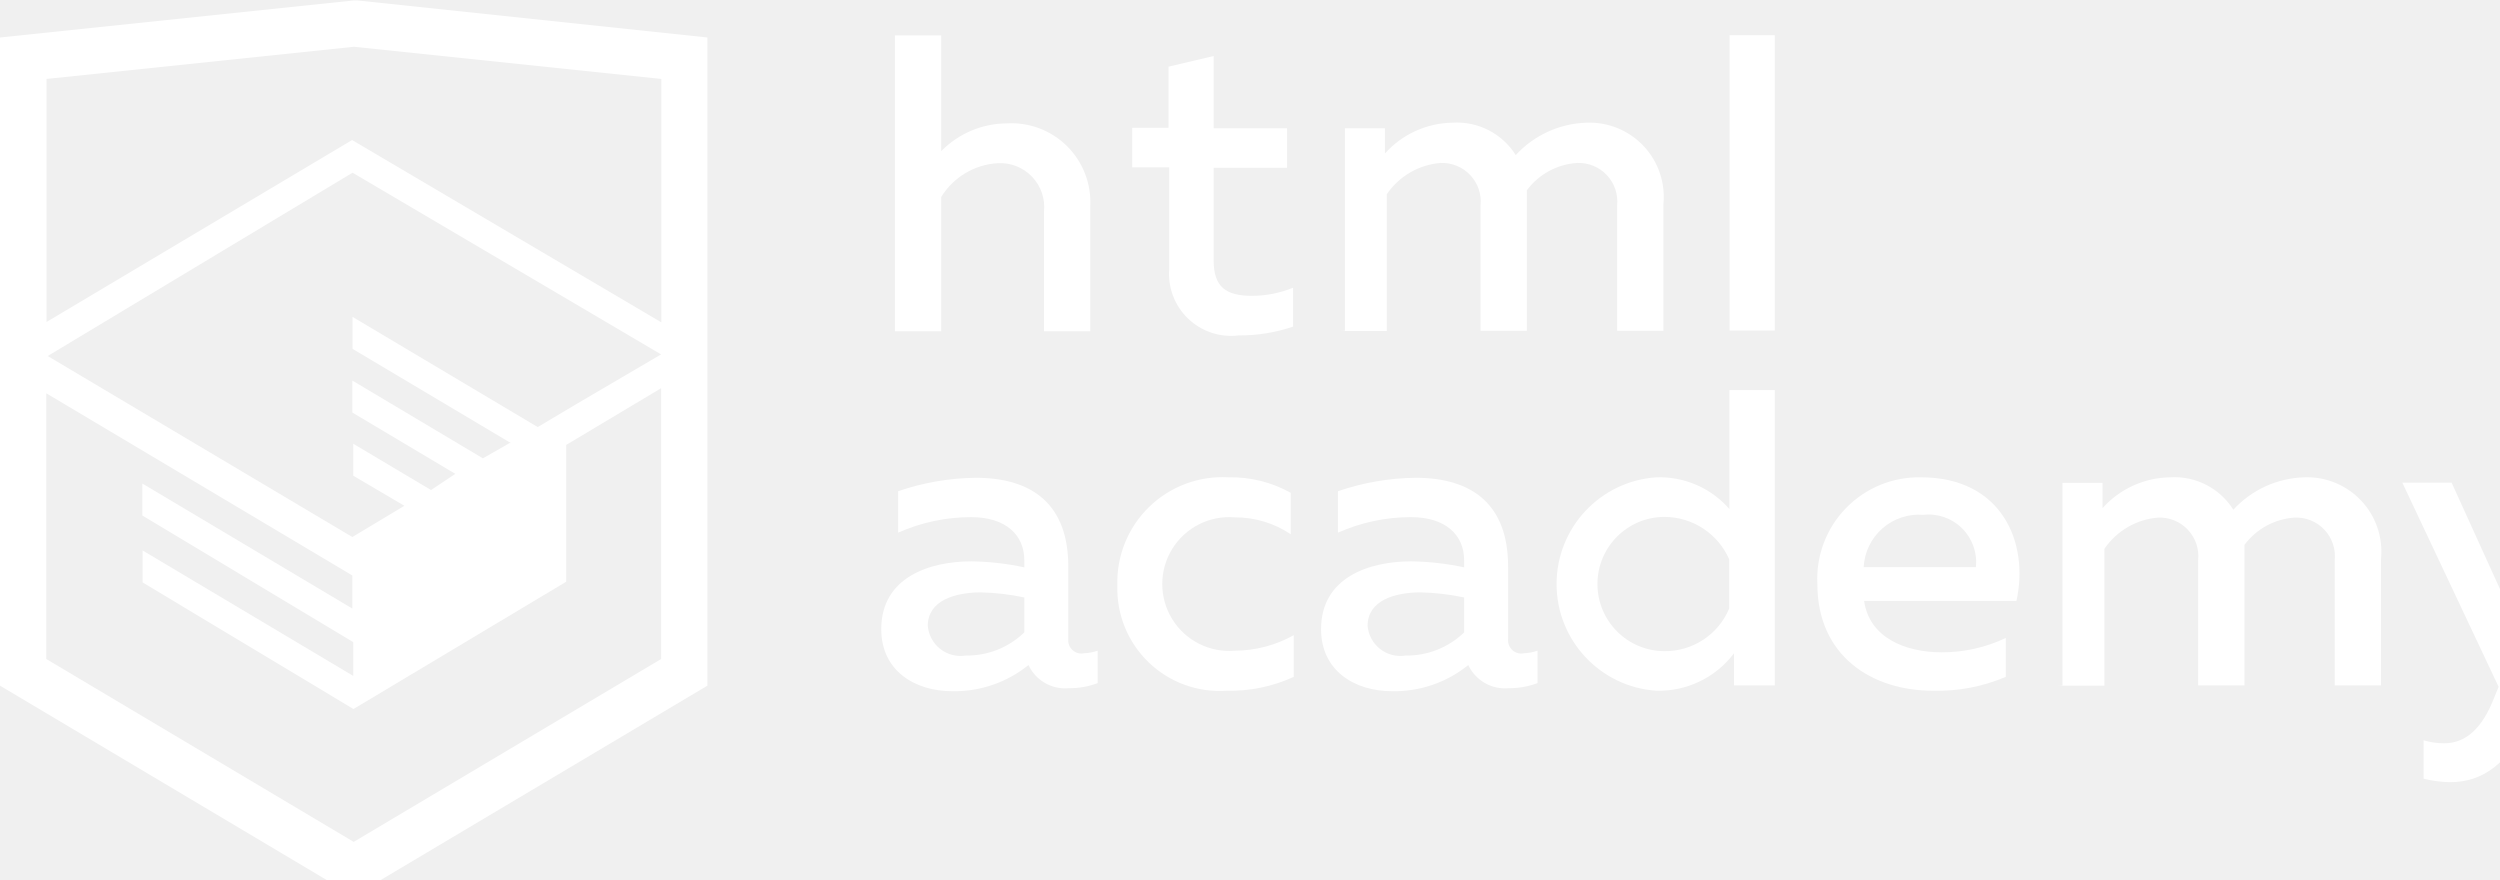
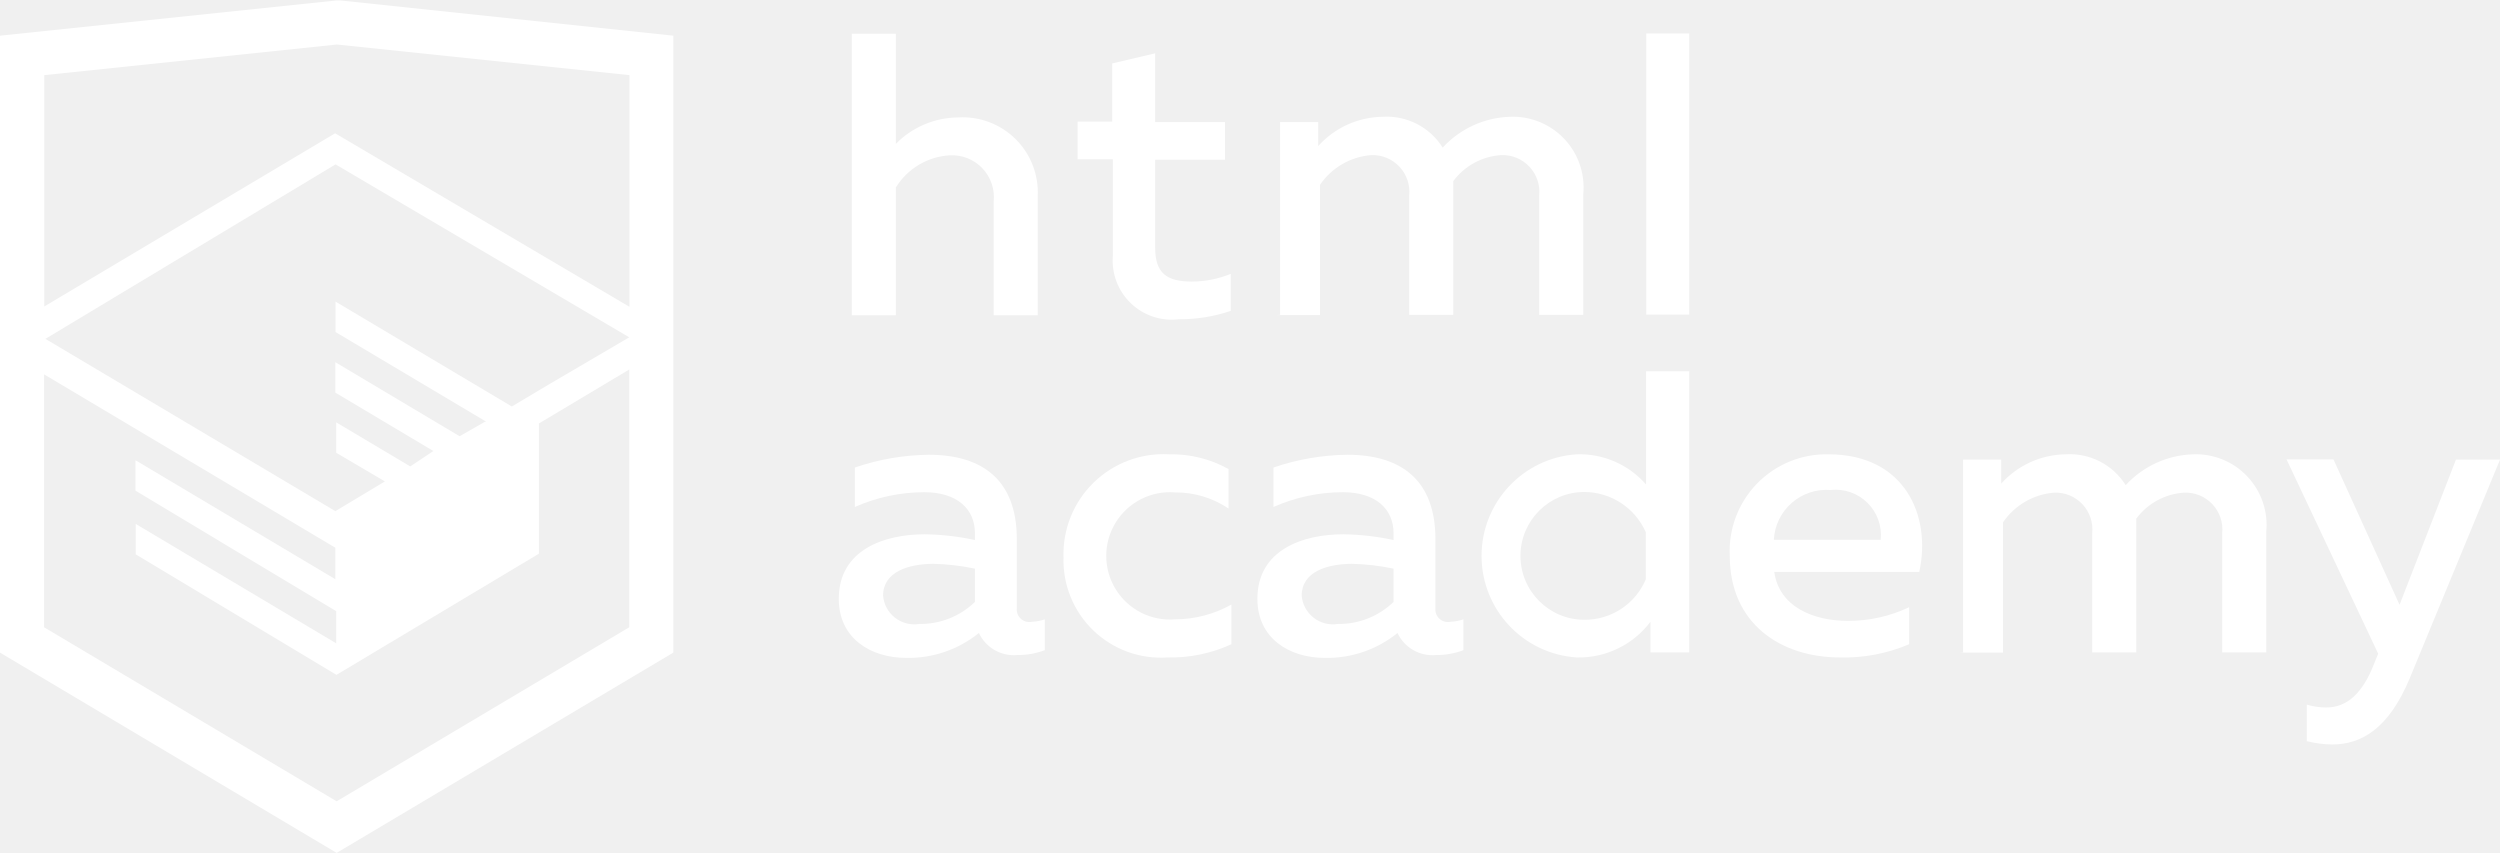
- <svg xmlns="http://www.w3.org/2000/svg" id="Layer_1" data-name="Layer 1" viewBox="0 0 108 38">
+ <svg xmlns="http://www.w3.org/2000/svg" id="Layer_1" data-name="Layer 1">
  <path d="M401.93,351.51a2.07,2.07,0,0,0,.58-0.11v1.4a3.41,3.41,0,0,1-1.24.22,1.75,1.75,0,0,1-1.75-1,5.08,5.08,0,0,1-3.3,1.13c-1.59,0-3.06-.87-3.06-2.68,0-2.24,2.08-2.93,3.9-2.93a11.63,11.63,0,0,1,2.28.26v-0.31c0-1.09-.8-1.86-2.3-1.86a7.79,7.79,0,0,0-3.15.67v-1.79a10.72,10.72,0,0,1,3.35-.58c2.48,0,4,1.18,4,3.83v3.14A0.57,0.57,0,0,0,401.93,351.51Zm-6.76-1.19a1.42,1.42,0,0,0,1.64,1.29,3.56,3.56,0,0,0,2.53-1V349.1a10.21,10.21,0,0,0-1.9-.22C396.34,348.89,395.17,349.23,395.17,350.33Z" transform="translate(-355.09 -323.29)" fill="#fff" />
  <path d="M408.15,343.91a5.29,5.29,0,0,1,2.7.67v1.79a4.28,4.28,0,0,0-2.42-.73,2.89,2.89,0,1,0,0,5.76,5.26,5.26,0,0,0,2.55-.67v1.8a6.58,6.58,0,0,1-2.9.6,4.42,4.42,0,0,1-4.72-4.54A4.54,4.54,0,0,1,408.15,343.91Z" transform="translate(-355.09 -323.29)" fill="#fff" />
  <path d="M420.93,351.51a2.07,2.07,0,0,0,.58-0.11v1.4a3.41,3.41,0,0,1-1.24.22,1.75,1.75,0,0,1-1.75-1,5.08,5.08,0,0,1-3.3,1.13c-1.59,0-3.06-.87-3.06-2.68,0-2.24,2.08-2.93,3.9-2.93a11.63,11.63,0,0,1,2.28.26v-0.31c0-1.09-.8-1.86-2.3-1.86a7.79,7.79,0,0,0-3.15.67v-1.79a10.72,10.72,0,0,1,3.35-.58c2.48,0,4,1.18,4,3.83v3.14A0.57,0.57,0,0,0,420.93,351.51Zm-6.76-1.19a1.42,1.42,0,0,0,1.64,1.29,3.56,3.56,0,0,0,2.53-1V349.1a10.21,10.21,0,0,0-1.9-.22C415.33,348.89,414.17,349.23,414.17,350.33Z" transform="translate(-355.09 -323.29)" fill="#fff" />
  <path d="M431.76,340.14V352.9H430v-1.39a4.07,4.07,0,0,1-3.35,1.62,4.62,4.62,0,0,1,0-9.22,4,4,0,0,1,3.15,1.37v-5.14h2ZM427,345.62a2.9,2.9,0,0,0,0,5.8,3,3,0,0,0,2.79-1.84v-2.13A3.06,3.06,0,0,0,427,345.62Z" transform="translate(-355.09 -323.29)" fill="#fff" />
  <path d="M438.08,343.91c3.48,0,4.68,2.81,4.12,5.34h-6.58c0.22,1.57,1.75,2.22,3.35,2.22a6.41,6.41,0,0,0,2.77-.62v1.68a7.5,7.5,0,0,1-3.14.6c-2.68,0-5-1.53-5-4.61A4.39,4.39,0,0,1,438.08,343.91Zm0.09,1.62a2.39,2.39,0,0,0-2.57,2.26h4.85A2.06,2.06,0,0,0,438.17,345.53Z" transform="translate(-355.09 -323.29)" fill="#fff" />
  <path d="M444.19,352.9v-8.75h1.73v1.09a4,4,0,0,1,2.92-1.33,3,3,0,0,1,2.73,1.4,4.33,4.33,0,0,1,3.06-1.4,3.21,3.21,0,0,1,3.32,3.52v5.47h-2v-5.41a1.67,1.67,0,0,0-1.73-1.84,2.94,2.94,0,0,0-2.17,1.18c0,0.2,0,.4,0,0.6v5.47h-2v-5.41a1.67,1.67,0,0,0-1.73-1.84,3.11,3.11,0,0,0-2.32,1.35v5.91h-2Z" transform="translate(-355.09 -323.29)" fill="#fff" />
  <path d="M466.56,344.15h2l-4.1,9.93c-0.95,2.28-2.19,3-3.52,3a5,5,0,0,1-1.15-.15v-1.66a3,3,0,0,0,.89.13c0.95,0,1.66-.67,2.17-2l0.18-.44-4.16-8.82H461l3,6.6Z" transform="translate(-355.09 -323.29)" fill="#fff" />
  <path d="M395.75,324.82v5a4,4,0,0,1,2.83-1.2,3.41,3.41,0,0,1,3.61,3.57v5.41h-2v-5.16a1.9,1.9,0,0,0-2-2.1,3.08,3.08,0,0,0-2.44,1.46v5.8h-2V324.82h2Z" transform="translate(-355.09 -323.29)" fill="#fff" />
  <path d="M407.52,325.71v3.12h3.17v1.71h-3.17v4c0,1.15.53,1.53,1.66,1.53a4.71,4.71,0,0,0,1.77-.35v1.68a7.14,7.14,0,0,1-2.35.38,2.68,2.68,0,0,1-3-2.88v-4.38H404v-1.71h1.57v-2.64Z" transform="translate(-355.09 -323.29)" fill="#fff" />
  <path d="M413.19,337.58v-8.75h1.73v1.09a4,4,0,0,1,2.92-1.33,3,3,0,0,1,2.73,1.4,4.33,4.33,0,0,1,3.06-1.4,3.21,3.21,0,0,1,3.32,3.52v5.47h-2v-5.41a1.67,1.67,0,0,0-1.73-1.84,2.94,2.94,0,0,0-2.17,1.18c0,0.2,0,.4,0,0.6v5.47h-2v-5.41a1.67,1.67,0,0,0-1.73-1.84,3.11,3.11,0,0,0-2.32,1.35v5.91h-2Z" transform="translate(-355.09 -323.29)" fill="#fff" />
  <rect x="74.72" y="1.52" width="1.95" height="12.76" fill="#fff" />
  <path d="M370.53,323.31l-0.16,0-15.28,1.6v28L370.37,362l15.28-9.09v-28Zm13.12,28.45-13.28,7.9-13.28-7.9V340.28l13.22,7.87,0,1.43-9.07-5.4v1.38l9.11,5.47,0,1.46-9.1-5.42v1.38l9.11,5.47h0l9.19-5.5v-1.39h0v-4.52l4.1-2.45v11.67Zm0-13.16L380,340.74h0l-1.68,1-8-4.76v1.38l6.84,4.07-0.06,0-0.15.09-1,.57-5.64-3.36v1.38l4.45,2.65-1.05.7,0,0-3.36-2v1.38l2.21,1.3-2.25,1.35-13.16-7.82,13.17-7.92h0Zm0-1.39-13.35-7.87h0l-13.2,7.86v-10.5l13.28-1.39,13.28,1.39v10.51Z" transform="translate(-355.09 -323.29)" fill="#fff" />
</svg>
